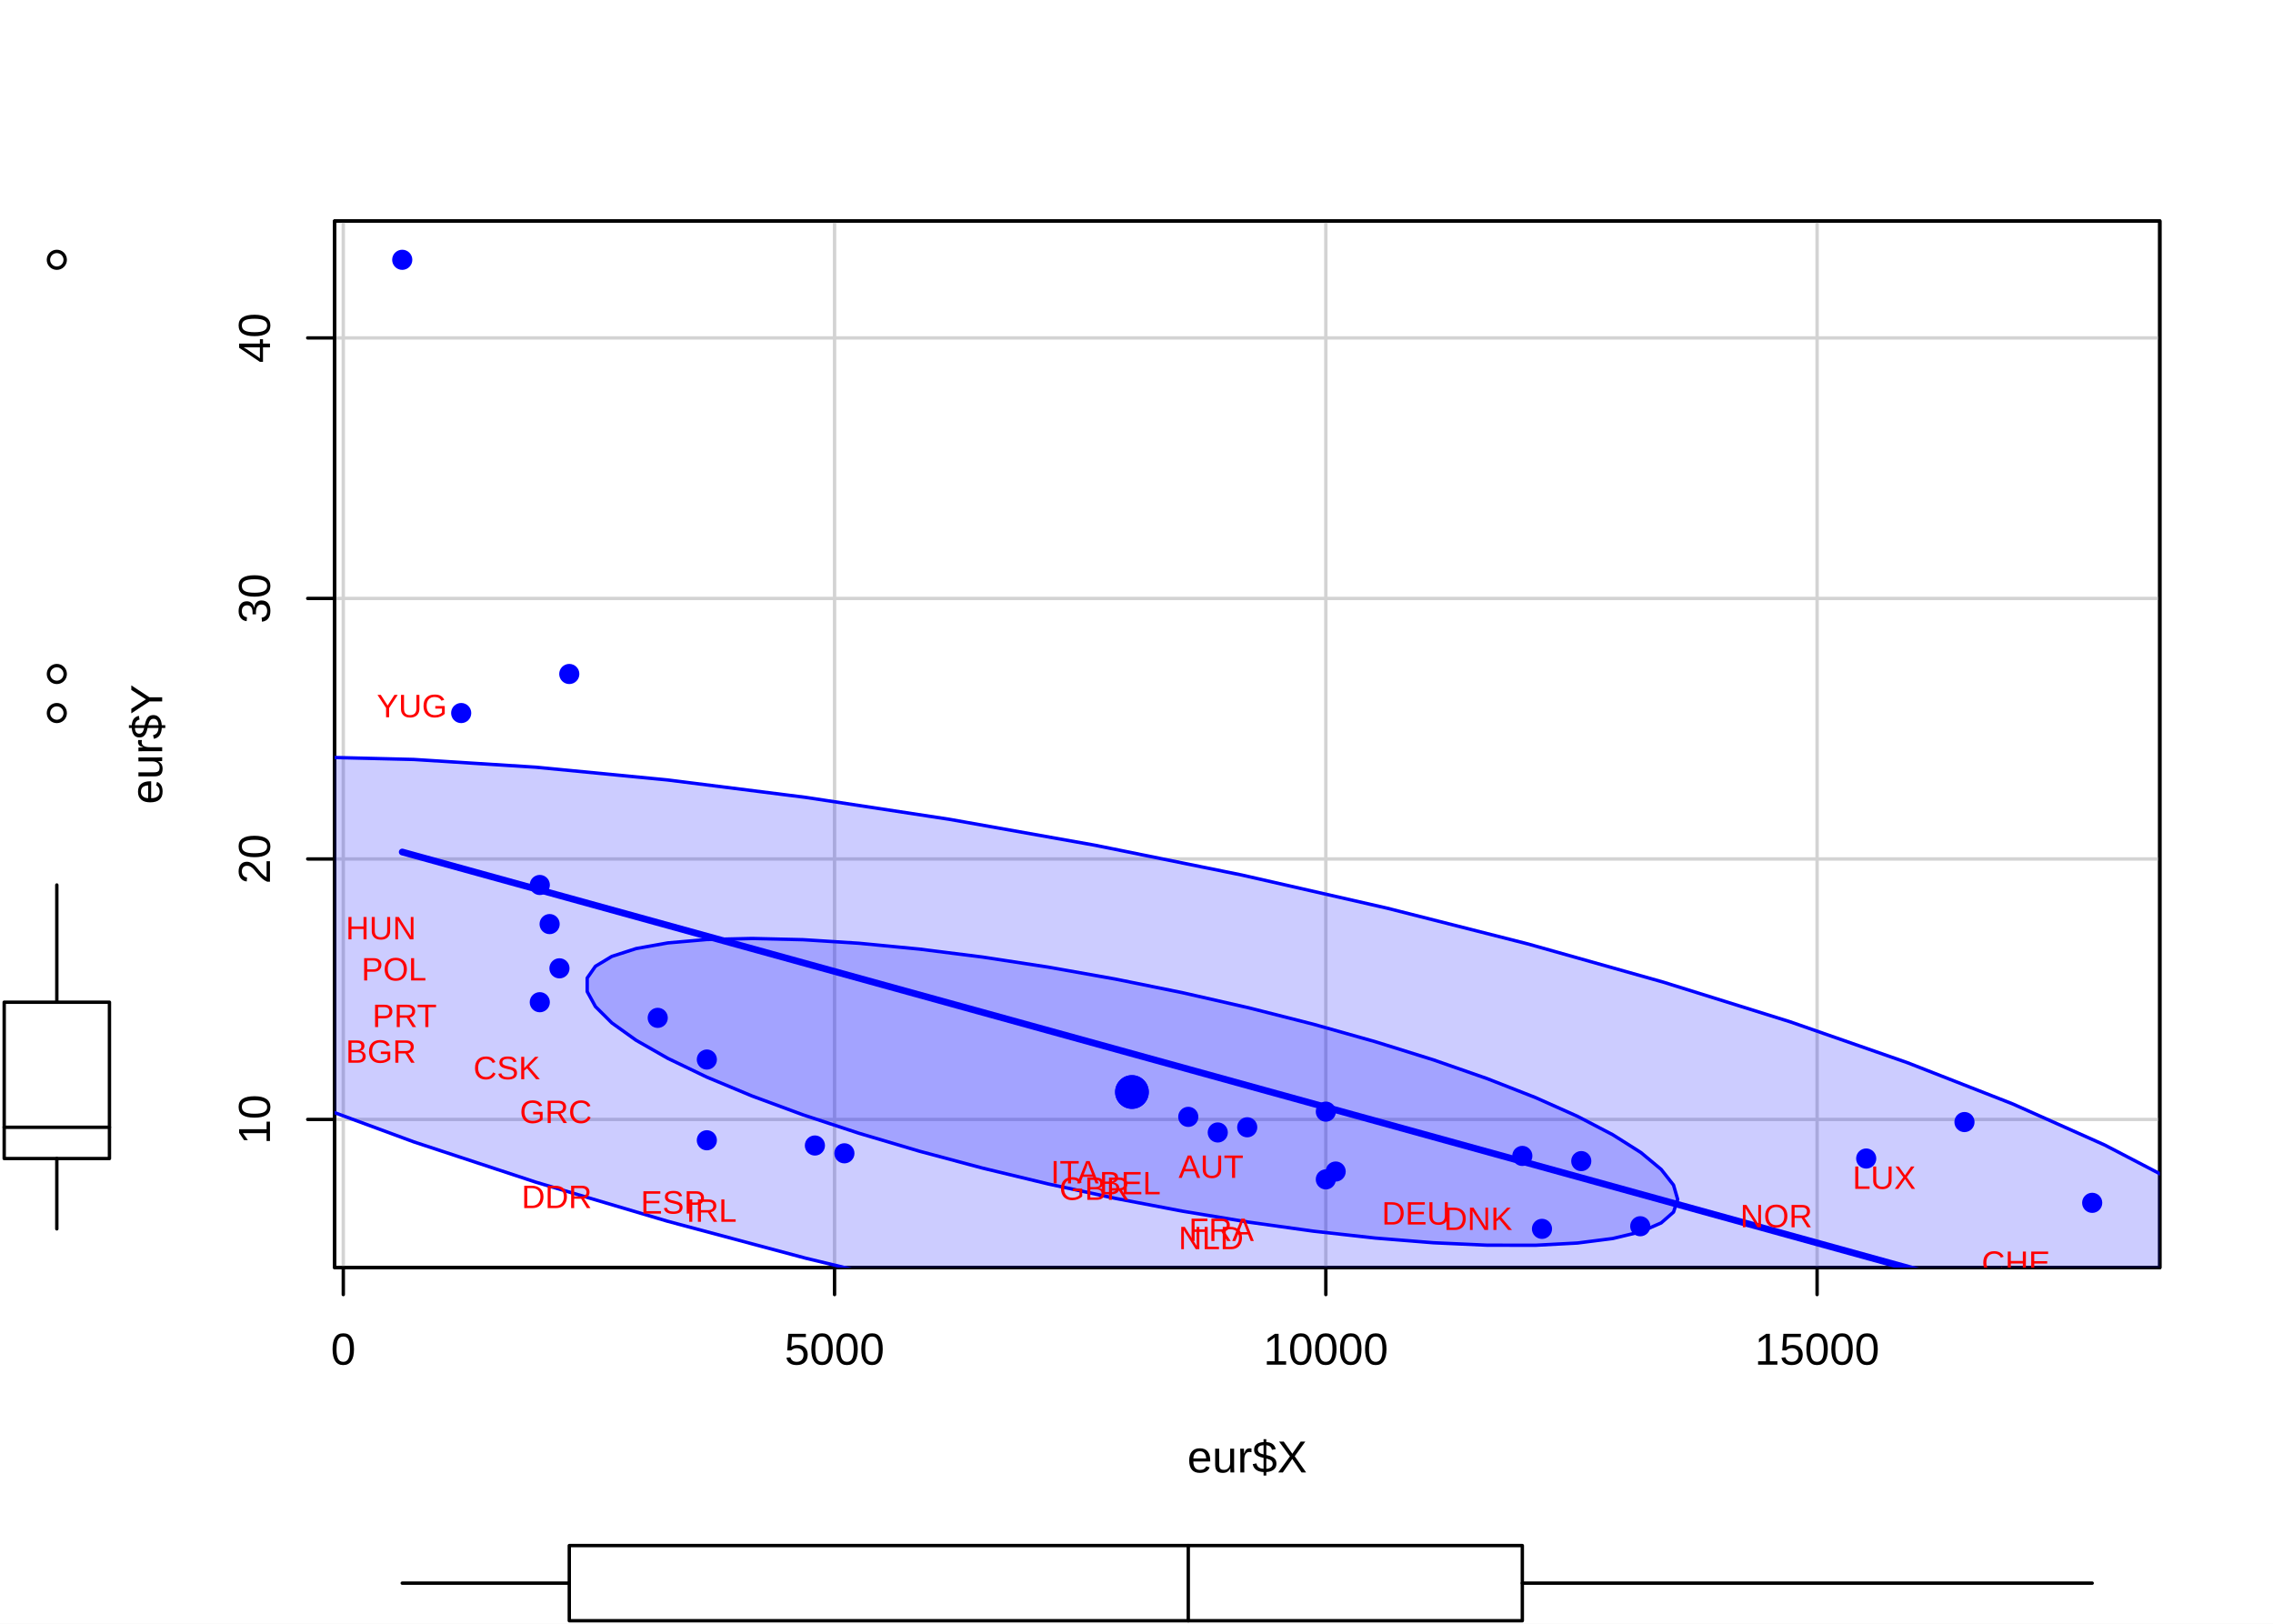
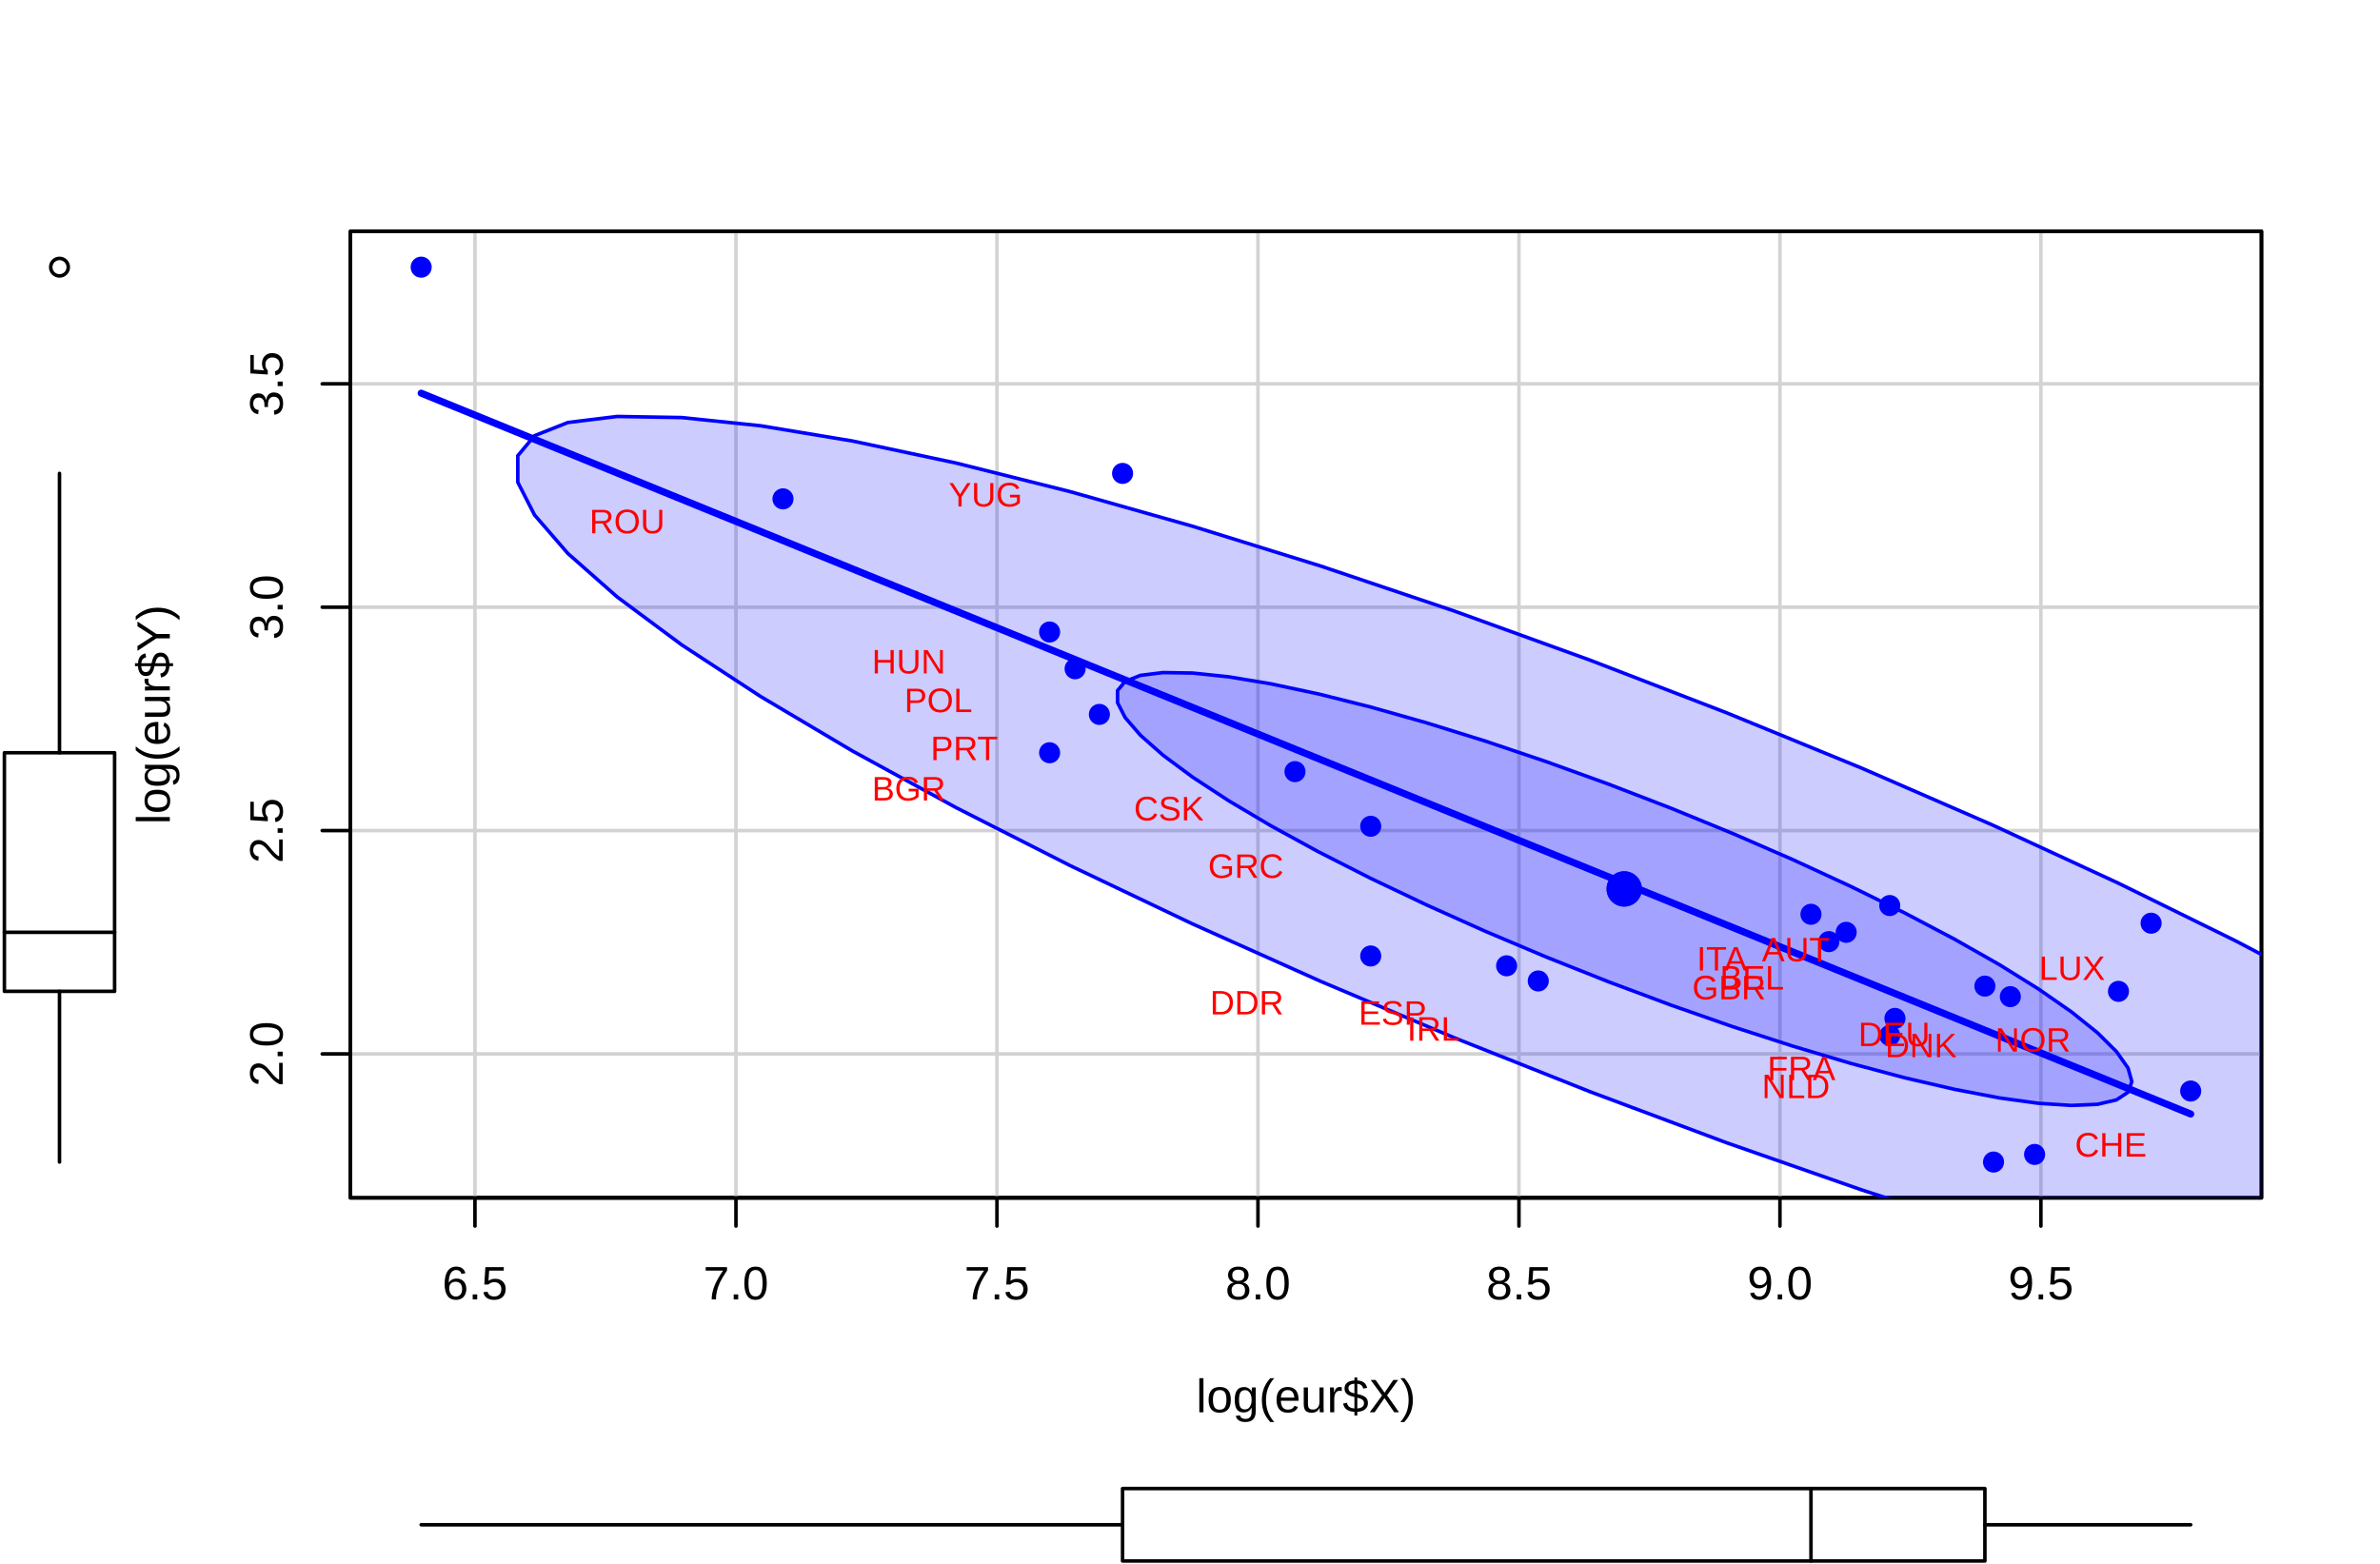
- <svg xmlns="http://www.w3.org/2000/svg" class="svglite" width="504.00pt" height="360.00pt" viewBox="0 0 504.00 360.00">
+ <svg xmlns="http://www.w3.org/2000/svg" class="svglite" width="504.00pt" height="331.20pt" viewBox="0 0 504.00 331.20">
  <defs>
    <style type="text/css">
    .svglite line, .svglite polyline, .svglite polygon, .svglite path, .svglite rect, .svglite circle {
      fill: none;
      stroke: #000000;
      stroke-linecap: round;
      stroke-linejoin: round;
      stroke-miterlimit: 10.00;
    }
+     .svglite text {
+       white-space: pre;
+     }
  </style>
  </defs>
  <rect width="100%" height="100%" style="stroke: none; fill: #FFFFFF;" />
  <defs>
-     <clipPath id="cpMC4wMHw1MDQuMDB8MC4wMHwzNjAuMDA=">
-       <rect x="0.00" y="0.00" width="504.00" height="360.00" />
+     <clipPath id="cpMC4wMHw1MDQuMDB8MC4wMHwzMzEuMjA=">
+       <rect x="0.00" y="0.00" width="504.00" height="331.20" />
    </clipPath>
  </defs>
-   <g clip-path="url(#cpMC4wMHw1MDQuMDB8MC4wMHwzNjAuMDA=)">
+   <g clip-path="url(#cpMC4wMHw1MDQuMDB8MC4wMHwzMzEuMjA=)">
</g>
  <defs>
-     <clipPath id="cpMC4wMHwyNS4yMHwwLjAwfDM0Mi4wMA==">
-       <rect x="0.00" y="0.00" width="25.20" height="342.00" />
+     <clipPath id="cpMC4wMHwyNS4yMHwwLjAwfDMxNC42NA==">
+       <rect x="0.00" y="0.00" width="25.20" height="314.64" />
    </clipPath>
  </defs>
-   <g clip-path="url(#cpMC4wMHwyNS4yMHwwLjAwfDM0Mi4wMA==)">
+   <g clip-path="url(#cpMC4wMHwyNS4yMHwwLjAwfDMxNC42NA==)">
</g>
  <defs>
-     <clipPath id="cpMC4wMHwyNS4yMHw0OS4wMHwyODEuMDQ=">
-       <rect x="0.00" y="49.00" width="25.20" height="232.04" />
+     <clipPath id="cpMC4wMHwyNS4yMHw0OS4wMHwyNTMuNjg=">
+       <rect x="0.00" y="49.00" width="25.20" height="204.68" />
    </clipPath>
  </defs>
-   <g clip-path="url(#cpMC4wMHwyNS4yMHw0OS4wMHwyODEuMDQ=)">
-     <polyline points="0.93,256.86 24.27,256.86 24.27,222.20 0.93,222.20 0.93,256.86 " style="stroke-width: 0.75;" />
-     <polyline points="0.93,249.93 24.27,249.93 " style="stroke-width: 0.75;" />
-     <polyline points="12.60,272.45 12.60,256.86 " style="stroke-width: 0.75;" />
-     <polyline points="12.60,222.20 12.60,196.21 " style="stroke-width: 0.75;" />
-     <circle cx="12.60" cy="57.60" r="1.86" style="stroke-width: 0.75;" />
-     <circle cx="12.60" cy="158.09" r="1.86" style="stroke-width: 0.75;" />
-     <circle cx="12.60" cy="149.43" r="1.86" style="stroke-width: 0.75;" />
+   <g clip-path="url(#cpMC4wMHwyNS4yMHw0OS4wMHwyNTMuNjg=)">
+     <polyline points="0.93,209.95 24.27,209.95 24.27,159.42 0.93,159.42 0.93,209.95 " style="stroke-width: 0.75;" />
+     <polyline points="0.93,197.45 24.27,197.45 " style="stroke-width: 0.75;" />
+     <polyline points="12.60,246.10 12.60,209.95 " style="stroke-width: 0.75;" />
+     <polyline points="12.60,159.42 12.60,100.26 " style="stroke-width: 0.75;" />
+     <circle cx="12.60" cy="56.58" r="1.86" style="stroke-width: 0.75;" />
  </g>
  <defs>
-     <clipPath id="cpNzQuMjB8NDc4LjkwfDM0Mi4wMHwzNjAuMDA=">
-       <rect x="74.20" y="342.00" width="404.70" height="18.00" />
+     <clipPath id="cpNzQuMjB8NDc4LjkwfDMxNC42NHwzMzEuMjA=">
+       <rect x="74.20" y="314.64" width="404.70" height="16.56" />
    </clipPath>
  </defs>
-   <g clip-path="url(#cpNzQuMjB8NDc4LjkwfDM0Mi4wMHwzNjAuMDA=)">
+   <g clip-path="url(#cpNzQuMjB8NDc4LjkwfDMxNC42NHwzMzEuMjA=)">
</g>
  <defs>
-     <clipPath id="cpMjUuMjB8NTA0LjAwfDM0Mi4wMHwzNjAuMDA=">
-       <rect x="25.20" y="342.00" width="478.80" height="18.00" />
+     <clipPath id="cpMjUuMjB8NTA0LjAwfDMxNC42NHwzMzEuMjA=">
+       <rect x="25.20" y="314.64" width="478.80" height="16.56" />
    </clipPath>
  </defs>
-   <g clip-path="url(#cpMjUuMjB8NTA0LjAwfDM0Mi4wMHwzNjAuMDA=)">
+   <g clip-path="url(#cpMjUuMjB8NTA0LjAwfDMxNC42NHwzMzEuMjA=)">
</g>
-   <g clip-path="url(#cpNzQuMjB8NDc4LjkwfDM0Mi4wMHwzNjAuMDA=)">
-     <polyline points="126.23,359.33 126.23,342.67 337.55,342.67 337.55,359.33 126.23,359.33 " style="stroke-width: 0.75;" />
-     <polyline points="263.48,359.33 263.48,342.67 " style="stroke-width: 0.75;" />
-     <polyline points="89.19,351.00 126.23,351.00 " style="stroke-width: 0.75;" />
-     <polyline points="337.55,351.00 463.91,351.00 " style="stroke-width: 0.75;" />
+   <g clip-path="url(#cpNzQuMjB8NDc4LjkwfDMxNC42NHwzMzEuMjA=)">
+     <polyline points="237.72,330.59 237.72,315.25 420.33,315.25 420.33,330.59 237.72,330.59 " style="stroke-width: 0.75;" />
+     <polyline points="383.50,330.59 383.50,315.25 " style="stroke-width: 0.75;" />
+     <polyline points="89.19,322.92 237.72,322.92 " style="stroke-width: 0.75;" />
+     <polyline points="420.33,322.92 463.91,322.92 " style="stroke-width: 0.75;" />
  </g>
  <defs>
-     <clipPath id="cpNzQuMjB8NDc4LjkwfDQ5LjAwfDI4MS4wNA==">
-       <rect x="74.20" y="49.00" width="404.70" height="232.04" />
+     <clipPath id="cpNzQuMjB8NDc4LjkwfDQ5LjAwfDI1My42OA==">
+       <rect x="74.20" y="49.00" width="404.70" height="204.68" />
    </clipPath>
  </defs>
-   <g clip-path="url(#cpNzQuMjB8NDc4LjkwfDQ5LjAwfDI4MS4wNA==)">
+   <g clip-path="url(#cpNzQuMjB8NDc4LjkwfDQ5LjAwfDI1My42OA==)">
</g>
-   <g clip-path="url(#cpMC4wMHw1MDQuMDB8MC4wMHwzNjAuMDA=)">
-     <line x1="76.12" y1="281.04" x2="402.91" y2="281.04" style="stroke-width: 0.75;" />
-     <line x1="76.12" y1="281.04" x2="76.12" y2="287.02" style="stroke-width: 0.75;" />
-     <line x1="185.05" y1="281.04" x2="185.05" y2="287.02" style="stroke-width: 0.75;" />
-     <line x1="293.98" y1="281.04" x2="293.98" y2="287.02" style="stroke-width: 0.75;" />
-     <line x1="402.91" y1="281.04" x2="402.91" y2="287.02" style="stroke-width: 0.75;" />
-     <text x="76.12" y="302.56" text-anchor="middle" style="font-size: 9.96px; font-family: Arial;" textLength="5.54px" lengthAdjust="spacingAndGlyphs">0</text>
-     <text x="185.05" y="302.56" text-anchor="middle" style="font-size: 9.96px; font-family: Arial;" textLength="22.15px" lengthAdjust="spacingAndGlyphs">5000</text>
-     <text x="293.98" y="302.56" text-anchor="middle" style="font-size: 9.96px; font-family: Arial;" textLength="27.68px" lengthAdjust="spacingAndGlyphs">10000</text>
-     <text x="402.91" y="302.56" text-anchor="middle" style="font-size: 9.96px; font-family: Arial;" textLength="27.68px" lengthAdjust="spacingAndGlyphs">15000</text>
-     <line x1="74.20" y1="248.19" x2="74.20" y2="74.92" style="stroke-width: 0.75;" />
-     <line x1="74.20" y1="248.19" x2="68.23" y2="248.19" style="stroke-width: 0.75;" />
-     <line x1="74.20" y1="190.44" x2="68.23" y2="190.44" style="stroke-width: 0.75;" />
-     <line x1="74.20" y1="132.68" x2="68.23" y2="132.68" style="stroke-width: 0.75;" />
-     <line x1="74.20" y1="74.92" x2="68.23" y2="74.92" style="stroke-width: 0.75;" />
-     <text transform="translate(59.86,248.19) rotate(-90)" text-anchor="middle" style="font-size: 9.96px; font-family: Arial;" textLength="11.07px" lengthAdjust="spacingAndGlyphs">10</text>
-     <text transform="translate(59.86,190.44) rotate(-90)" text-anchor="middle" style="font-size: 9.96px; font-family: Arial;" textLength="11.07px" lengthAdjust="spacingAndGlyphs">20</text>
-     <text transform="translate(59.86,132.68) rotate(-90)" text-anchor="middle" style="font-size: 9.96px; font-family: Arial;" textLength="11.07px" lengthAdjust="spacingAndGlyphs">30</text>
-     <text transform="translate(59.86,74.92) rotate(-90)" text-anchor="middle" style="font-size: 9.96px; font-family: Arial;" textLength="11.07px" lengthAdjust="spacingAndGlyphs">40</text>
-     <polyline points="74.20,281.04 478.90,281.04 478.90,49.00 74.20,49.00 74.20,281.04 " style="stroke-width: 0.75;" />
+   <g clip-path="url(#cpMC4wMHw1MDQuMDB8MC4wMHwzMzEuMjA=)">
+     <line x1="100.58" y1="253.68" x2="432.19" y2="253.68" style="stroke-width: 0.75;" />
+     <line x1="100.58" y1="253.68" x2="100.58" y2="259.66" style="stroke-width: 0.75;" />
+     <line x1="155.85" y1="253.68" x2="155.85" y2="259.66" style="stroke-width: 0.75;" />
+     <line x1="211.12" y1="253.68" x2="211.12" y2="259.66" style="stroke-width: 0.75;" />
+     <line x1="266.39" y1="253.68" x2="266.39" y2="259.66" style="stroke-width: 0.75;" />
+     <line x1="321.66" y1="253.68" x2="321.66" y2="259.66" style="stroke-width: 0.75;" />
+     <line x1="376.93" y1="253.68" x2="376.93" y2="259.66" style="stroke-width: 0.75;" />
+     <line x1="432.19" y1="253.68" x2="432.19" y2="259.66" style="stroke-width: 0.75;" />
+     <text x="100.58" y="275.20" text-anchor="middle" style="font-size: 9.96px; font-family: &quot;Arial&quot;;" textLength="13.84px" lengthAdjust="spacingAndGlyphs">6.5</text>
+     <text x="155.85" y="275.20" text-anchor="middle" style="font-size: 9.96px; font-family: &quot;Arial&quot;;" textLength="13.84px" lengthAdjust="spacingAndGlyphs">7.0</text>
+     <text x="211.12" y="275.20" text-anchor="middle" style="font-size: 9.96px; font-family: &quot;Arial&quot;;" textLength="13.84px" lengthAdjust="spacingAndGlyphs">7.5</text>
+     <text x="266.39" y="275.20" text-anchor="middle" style="font-size: 9.96px; font-family: &quot;Arial&quot;;" textLength="13.84px" lengthAdjust="spacingAndGlyphs">8.0</text>
+     <text x="321.66" y="275.20" text-anchor="middle" style="font-size: 9.96px; font-family: &quot;Arial&quot;;" textLength="13.84px" lengthAdjust="spacingAndGlyphs">8.5</text>
+     <text x="376.93" y="275.20" text-anchor="middle" style="font-size: 9.96px; font-family: &quot;Arial&quot;;" textLength="13.84px" lengthAdjust="spacingAndGlyphs">9.0</text>
+     <text x="432.19" y="275.20" text-anchor="middle" style="font-size: 9.96px; font-family: &quot;Arial&quot;;" textLength="13.84px" lengthAdjust="spacingAndGlyphs">9.5</text>
+     <line x1="74.20" y1="223.20" x2="74.20" y2="81.29" style="stroke-width: 0.75;" />
+     <line x1="74.20" y1="223.20" x2="68.23" y2="223.20" style="stroke-width: 0.75;" />
+     <line x1="74.20" y1="175.90" x2="68.23" y2="175.90" style="stroke-width: 0.75;" />
+     <line x1="74.20" y1="128.59" x2="68.23" y2="128.59" style="stroke-width: 0.75;" />
+     <line x1="74.20" y1="81.29" x2="68.23" y2="81.29" style="stroke-width: 0.75;" />
+     <text transform="translate(59.86,223.20) rotate(-90)" text-anchor="middle" style="font-size: 9.96px; font-family: &quot;Arial&quot;;" textLength="13.84px" lengthAdjust="spacingAndGlyphs">2.0</text>
+     <text transform="translate(59.86,175.90) rotate(-90)" text-anchor="middle" style="font-size: 9.96px; font-family: &quot;Arial&quot;;" textLength="13.84px" lengthAdjust="spacingAndGlyphs">2.5</text>
+     <text transform="translate(59.86,128.59) rotate(-90)" text-anchor="middle" style="font-size: 9.96px; font-family: &quot;Arial&quot;;" textLength="13.84px" lengthAdjust="spacingAndGlyphs">3.0</text>
+     <text transform="translate(59.86,81.29) rotate(-90)" text-anchor="middle" style="font-size: 9.96px; font-family: &quot;Arial&quot;;" textLength="13.84px" lengthAdjust="spacingAndGlyphs">3.5</text>
+     <polygon points="74.20,253.68 478.90,253.68 478.90,49.00 74.20,49.00 " style="stroke-width: 0.75;" />
  </g>
  <defs>
-     <clipPath id="cpMjUuMjB8NTA0LjAwfDAuMDB8MzQyLjAw">
-       <rect x="25.20" y="0.00" width="478.80" height="342.00" />
+     <clipPath id="cpMjUuMjB8NTA0LjAwfDAuMDB8MzE0LjY0">
+       <rect x="25.20" y="0.00" width="478.80" height="314.64" />
    </clipPath>
  </defs>
-   <g clip-path="url(#cpMjUuMjB8NTA0LjAwfDAuMDB8MzQyLjAw)">
-     <text x="276.55" y="326.46" text-anchor="middle" style="font-size: 9.96px; font-family: Arial;" textLength="26.56px" lengthAdjust="spacingAndGlyphs">eur$X</text>
-     <text transform="translate(35.96,165.02) rotate(-90)" text-anchor="middle" style="font-size: 9.96px; font-family: Arial;" textLength="26.56px" lengthAdjust="spacingAndGlyphs">eur$Y</text>
+   <g clip-path="url(#cpMjUuMjB8NTA0LjAwfDAuMDB8MzE0LjY0)">
+     <text x="276.55" y="299.10" text-anchor="middle" style="font-size: 9.96px; font-family: &quot;Arial&quot;;" textLength="46.47px" lengthAdjust="spacingAndGlyphs">log(eur$X)</text>
+     <text transform="translate(35.96,151.34) rotate(-90)" text-anchor="middle" style="font-size: 9.96px; font-family: &quot;Arial&quot;;" textLength="46.47px" lengthAdjust="spacingAndGlyphs">log(eur$Y)</text>
  </g>
-   <g clip-path="url(#cpNzQuMjB8NDc4LjkwfDQ5LjAwfDI4MS4wNA==)">
-     <line x1="76.12" y1="281.04" x2="76.12" y2="49.00" style="stroke-width: 0.75; stroke: #D3D3D3;" />
-     <line x1="185.05" y1="281.04" x2="185.05" y2="49.00" style="stroke-width: 0.75; stroke: #D3D3D3;" />
-     <line x1="293.98" y1="281.04" x2="293.98" y2="49.00" style="stroke-width: 0.75; stroke: #D3D3D3;" />
-     <line x1="402.91" y1="281.04" x2="402.91" y2="49.00" style="stroke-width: 0.75; stroke: #D3D3D3;" />
-     <line x1="74.20" y1="248.19" x2="478.90" y2="248.19" style="stroke-width: 0.75; stroke: #D3D3D3;" />
-     <line x1="74.20" y1="190.44" x2="478.90" y2="190.44" style="stroke-width: 0.75; stroke: #D3D3D3;" />
-     <line x1="74.20" y1="132.68" x2="478.90" y2="132.68" style="stroke-width: 0.75; stroke: #D3D3D3;" />
-     <line x1="74.20" y1="74.92" x2="478.90" y2="74.92" style="stroke-width: 0.75; stroke: #D3D3D3;" />
+   <g clip-path="url(#cpNzQuMjB8NDc4LjkwfDQ5LjAwfDI1My42OA==)">
+     <line x1="100.58" y1="253.68" x2="100.58" y2="49.00" style="stroke-width: 0.75; stroke: #D3D3D3;" />
+     <line x1="155.85" y1="253.68" x2="155.85" y2="49.00" style="stroke-width: 0.75; stroke: #D3D3D3;" />
+     <line x1="211.12" y1="253.68" x2="211.12" y2="49.00" style="stroke-width: 0.75; stroke: #D3D3D3;" />
+     <line x1="266.39" y1="253.68" x2="266.39" y2="49.00" style="stroke-width: 0.75; stroke: #D3D3D3;" />
+     <line x1="321.66" y1="253.68" x2="321.66" y2="49.00" style="stroke-width: 0.75; stroke: #D3D3D3;" />
+     <line x1="376.93" y1="253.68" x2="376.93" y2="49.00" style="stroke-width: 0.75; stroke: #D3D3D3;" />
+     <line x1="432.19" y1="253.68" x2="432.19" y2="49.00" style="stroke-width: 0.75; stroke: #D3D3D3;" />
+     <line x1="74.20" y1="223.20" x2="478.90" y2="223.20" style="stroke-width: 0.75; stroke: #D3D3D3;" />
+     <line x1="74.20" y1="175.90" x2="478.90" y2="175.90" style="stroke-width: 0.75; stroke: #D3D3D3;" />
+     <line x1="74.20" y1="128.59" x2="478.90" y2="128.59" style="stroke-width: 0.75; stroke: #D3D3D3;" />
+     <line x1="74.20" y1="81.29" x2="478.90" y2="81.29" style="stroke-width: 0.75; stroke: #D3D3D3;" />
  </g>
-   <g clip-path="url(#cpMC4wMHw1MDQuMDB8MC4wMHwzNjAuMDA=)">
-     <polyline points="74.20,281.04 478.90,281.04 478.90,49.00 74.20,49.00 74.20,281.04 " style="stroke-width: 0.75;" />
+   <g clip-path="url(#cpMC4wMHw1MDQuMDB8MC4wMHwzMzEuMjA=)">
+     <polygon points="74.20,253.68 478.90,253.68 478.90,49.00 74.20,49.00 " style="stroke-width: 0.75;" />
  </g>
-   <g clip-path="url(#cpNzQuMjB8NDc4LjkwfDQ5LjAwfDI4MS4wNA==)">
-     <circle cx="89.19" cy="57.60" r="1.86" style="stroke-width: 0.75; stroke: #0000FF; fill: #0000FF;" />
-     <circle cx="293.98" cy="246.46" r="1.86" style="stroke-width: 0.75; stroke: #0000FF; fill: #0000FF;" />
-     <circle cx="276.55" cy="249.93" r="1.86" style="stroke-width: 0.75; stroke: #0000FF; fill: #0000FF;" />
-     <circle cx="119.69" cy="222.20" r="1.86" style="stroke-width: 0.75; stroke: #0000FF; fill: #0000FF;" />
-     <circle cx="463.91" cy="266.68" r="1.86" style="stroke-width: 0.75; stroke: #0000FF; fill: #0000FF;" />
-     <circle cx="145.84" cy="225.67" r="1.86" style="stroke-width: 0.75; stroke: #0000FF; fill: #0000FF;" />
-     <circle cx="156.73" cy="252.81" r="1.86" style="stroke-width: 0.75; stroke: #0000FF; fill: #0000FF;" />
-     <circle cx="337.55" cy="256.28" r="1.86" style="stroke-width: 0.75; stroke: #0000FF; fill: #0000FF;" />
-     <circle cx="350.62" cy="257.43" r="1.86" style="stroke-width: 0.75; stroke: #0000FF; fill: #0000FF;" />
-     <circle cx="180.69" cy="253.97" r="1.86" style="stroke-width: 0.75; stroke: #0000FF; fill: #0000FF;" />
-     <circle cx="341.91" cy="272.45" r="1.86" style="stroke-width: 0.75; stroke: #0000FF; fill: #0000FF;" />
-     <circle cx="296.16" cy="259.74" r="1.86" style="stroke-width: 0.75; stroke: #0000FF; fill: #0000FF;" />
-     <circle cx="270.02" cy="251.08" r="1.86" style="stroke-width: 0.75; stroke: #0000FF; fill: #0000FF;" />
-     <circle cx="156.73" cy="234.91" r="1.86" style="stroke-width: 0.75; stroke: #0000FF; fill: #0000FF;" />
-     <circle cx="119.69" cy="196.21" r="1.86" style="stroke-width: 0.75; stroke: #0000FF; fill: #0000FF;" />
-     <circle cx="187.23" cy="255.70" r="1.86" style="stroke-width: 0.75; stroke: #0000FF; fill: #0000FF;" />
-     <circle cx="263.48" cy="247.62" r="1.86" style="stroke-width: 0.75; stroke: #0000FF; fill: #0000FF;" />
-     <circle cx="435.59" cy="248.77" r="1.86" style="stroke-width: 0.75; stroke: #0000FF; fill: #0000FF;" />
-     <circle cx="293.98" cy="261.48" r="1.86" style="stroke-width: 0.75; stroke: #0000FF; fill: #0000FF;" />
-     <circle cx="413.80" cy="256.86" r="1.86" style="stroke-width: 0.75; stroke: #0000FF; fill: #0000FF;" />
-     <circle cx="121.87" cy="204.88" r="1.86" style="stroke-width: 0.75; stroke: #0000FF; fill: #0000FF;" />
-     <circle cx="124.05" cy="214.69" r="1.86" style="stroke-width: 0.75; stroke: #0000FF; fill: #0000FF;" />
-     <circle cx="102.26" cy="158.09" r="1.86" style="stroke-width: 0.75; stroke: #0000FF; fill: #0000FF;" />
-     <circle cx="363.70" cy="271.87" r="1.86" style="stroke-width: 0.75; stroke: #0000FF; fill: #0000FF;" />
-     <circle cx="126.23" cy="149.43" r="1.86" style="stroke-width: 0.75; stroke: #0000FF; fill: #0000FF;" />
-     <polyline points="89.19,188.90 463.91,292.42 " style="stroke-width: 1.50; stroke: #0000FF;" />
-     <polyline points="372.00,265.92 371.08,262.75 368.34,259.27 363.83,255.52 357.60,251.58 349.76,247.49 340.42,243.32 329.72,239.13 317.83,234.98 304.93,230.95 291.21,227.08 276.88,223.44 262.15,220.08 247.26,217.06 232.42,214.42 217.87,212.19 203.82,210.42 190.48,209.13 178.06,208.34 166.75,208.07 156.71,208.30 148.10,209.05 141.05,210.31 135.67,212.04 132.03,214.23 130.20,216.84 130.20,219.84 132.03,223.17 135.67,226.79 141.05,230.64 148.10,234.66 156.71,238.80 166.75,242.99 178.06,247.17 190.48,251.26 203.82,255.22 217.87,258.98 232.42,262.49 247.26,265.68 262.15,268.52 276.88,270.96 291.21,272.96 304.93,274.49 317.83,275.53 329.72,276.07 340.42,276.09 349.76,275.59 357.60,274.59 363.83,273.10 368.34,271.13 371.08,268.73 372.00,265.92 " style="stroke-width: 0.75; stroke: #0000FF;" />
-     <polygon points="372.00,265.92 371.08,262.75 368.34,259.27 363.83,255.52 357.60,251.58 349.76,247.49 340.42,243.32 329.72,239.13 317.83,234.98 304.93,230.95 291.21,227.08 276.88,223.44 262.15,220.08 247.26,217.06 232.42,214.42 217.87,212.19 203.82,210.42 190.48,209.13 178.06,208.34 166.75,208.07 156.71,208.30 148.10,209.05 141.05,210.31 135.67,212.04 132.03,214.23 130.20,216.84 130.20,219.84 132.03,223.17 135.67,226.79 141.05,230.64 148.10,234.66 156.71,238.80 166.75,242.99 178.06,247.17 190.48,251.26 203.82,255.22 217.87,258.98 232.42,262.49 247.26,265.68 262.15,268.52 276.88,270.96 291.21,272.96 304.93,274.49 317.83,275.53 329.72,276.07 340.42,276.09 349.76,275.59 357.60,274.59 363.83,273.10 368.34,271.13 371.08,268.73 372.00,265.92 " style="stroke-width: 0.75; stroke: none; fill: #0000FF; fill-opacity: 0.20;" />
-     <circle cx="250.99" cy="242.11" r="3.36" style="stroke-width: 0.75; stroke: #0000FF; fill: #0000FF;" />
-     <polyline points="504.00,276.87 497.41,271.41 483.81,262.79 466.68,253.86 446.28,244.75 422.92,235.60 396.96,226.55 368.78,217.74 338.82,209.29 307.52,201.34 275.37,194.01 242.85,187.41 210.45,181.64 178.67,176.79 147.98,172.92 118.85,170.10 91.73,168.38 67.02,167.77 45.10,168.29 26.30,169.93 10.91,172.66 0.00,176.18 " style="stroke-width: 0.75; stroke: #0000FF;" />
-     <polyline points="0.00,209.26 10.91,217.07 26.30,225.86 45.10,234.89 67.02,244.04 91.73,253.16 118.85,262.11 147.98,270.75 178.67,278.96 210.45,286.62 242.85,293.60 275.37,299.79 307.52,305.12 338.82,309.49 368.78,312.83 396.96,315.11 422.92,316.28 446.28,316.32 466.68,315.24 483.81,313.05 497.41,309.78 504.00,306.91 " style="stroke-width: 0.75; stroke: #0000FF;" />
-     <polygon points="504.00,276.87 497.41,271.41 483.81,262.79 466.68,253.86 446.28,244.75 422.92,235.60 396.96,226.55 368.78,217.74 338.82,209.29 307.52,201.34 275.37,194.01 242.85,187.41 210.45,181.64 178.67,176.79 147.98,172.92 118.85,170.10 91.73,168.38 67.02,167.77 45.10,168.29 26.30,169.93 10.91,172.66 0.00,176.18 0.00,209.26 10.91,217.07 26.30,225.86 45.10,234.89 67.02,244.04 91.73,253.16 118.85,262.11 147.98,270.75 178.67,278.96 210.45,286.62 242.85,293.60 275.37,299.79 307.52,305.12 338.82,309.49 368.78,312.83 396.96,315.11 422.92,316.28 446.28,316.32 466.68,315.24 483.81,313.05 497.41,309.78 504.00,306.91 " style="stroke-width: 0.75; stroke: none; fill: #0000FF; fill-opacity: 0.20;" />
-     <circle cx="250.99" cy="242.11" r="3.36" style="stroke-width: 0.75; stroke: #0000FF; fill: #0000FF;" />
-     <text x="60.16" y="62.35" text-anchor="end" style="font-size: 7.20px; fill: #FF0000; font-family: Arial;" textLength="13.59px" lengthAdjust="spacingAndGlyphs">ALB</text>
-     <text x="275.73" y="261.15" text-anchor="end" style="font-size: 7.20px; fill: #FF0000; font-family: Arial;" textLength="14.38px" lengthAdjust="spacingAndGlyphs">AUT</text>
-     <text x="257.38" y="264.80" text-anchor="end" style="font-size: 7.20px; fill: #FF0000; font-family: Arial;" textLength="13.59px" lengthAdjust="spacingAndGlyphs">BEL</text>
-     <text x="92.27" y="235.62" text-anchor="end" style="font-size: 7.20px; fill: #FF0000; font-family: Arial;" textLength="15.57px" lengthAdjust="spacingAndGlyphs">BGR</text>
-     <text x="454.60" y="282.43" text-anchor="end" style="font-size: 7.20px; fill: #FF0000; font-family: Arial;" textLength="15.18px" lengthAdjust="spacingAndGlyphs">CHE</text>
-     <text x="119.78" y="239.27" text-anchor="end" style="font-size: 7.20px; fill: #FF0000; font-family: Arial;" textLength="14.78px" lengthAdjust="spacingAndGlyphs">CSK</text>
-     <text x="131.25" y="267.84" text-anchor="end" style="font-size: 7.20px; fill: #FF0000; font-family: Arial;" textLength="15.57px" lengthAdjust="spacingAndGlyphs">DDR</text>
-     <text x="321.59" y="271.49" text-anchor="end" style="font-size: 7.20px; fill: #FF0000; font-family: Arial;" textLength="15.18px" lengthAdjust="spacingAndGlyphs">DEU</text>
-     <text x="335.35" y="272.70" text-anchor="end" style="font-size: 7.20px; fill: #FF0000; font-family: Arial;" textLength="15.18px" lengthAdjust="spacingAndGlyphs">DNK</text>
-     <text x="156.48" y="269.06" text-anchor="end" style="font-size: 7.20px; fill: #FF0000; font-family: Arial;" textLength="14.39px" lengthAdjust="spacingAndGlyphs">ESP</text>
-     <text x="326.18" y="288.51" text-anchor="end" style="font-size: 7.20px; fill: #FF0000; font-family: Arial;" textLength="11.58px" lengthAdjust="spacingAndGlyphs">FIN</text>
-     <text x="278.02" y="275.14" text-anchor="end" style="font-size: 7.20px; fill: #FF0000; font-family: Arial;" textLength="14.38px" lengthAdjust="spacingAndGlyphs">FRA</text>
-     <text x="250.50" y="266.02" text-anchor="end" style="font-size: 7.20px; fill: #FF0000; font-family: Arial;" textLength="15.57px" lengthAdjust="spacingAndGlyphs">GBR</text>
-     <text x="131.25" y="248.99" text-anchor="end" style="font-size: 7.20px; fill: #FF0000; font-family: Arial;" textLength="15.97px" lengthAdjust="spacingAndGlyphs">GRC</text>
-     <text x="92.27" y="208.26" text-anchor="end" style="font-size: 7.20px; fill: #FF0000; font-family: Arial;" textLength="15.57px" lengthAdjust="spacingAndGlyphs">HUN</text>
-     <text x="163.36" y="270.88" text-anchor="end" style="font-size: 7.20px; fill: #FF0000; font-family: Arial;" textLength="11.18px" lengthAdjust="spacingAndGlyphs">IRL</text>
-     <text x="243.62" y="262.37" text-anchor="end" style="font-size: 7.20px; fill: #FF0000; font-family: Arial;" textLength="11.18px" lengthAdjust="spacingAndGlyphs">ITA</text>
-     <text x="424.79" y="263.58" text-anchor="end" style="font-size: 7.20px; fill: #FF0000; font-family: Arial;" textLength="13.98px" lengthAdjust="spacingAndGlyphs">LUX</text>
-     <text x="275.73" y="276.96" text-anchor="end" style="font-size: 7.20px; fill: #FF0000; font-family: Arial;" textLength="14.38px" lengthAdjust="spacingAndGlyphs">NLD</text>
-     <text x="401.86" y="272.10" text-anchor="end" style="font-size: 7.20px; fill: #FF0000; font-family: Arial;" textLength="15.97px" lengthAdjust="spacingAndGlyphs">NOR</text>
-     <text x="94.56" y="217.38" text-anchor="end" style="font-size: 7.20px; fill: #FF0000; font-family: Arial;" textLength="14.38px" lengthAdjust="spacingAndGlyphs">POL</text>
-     <text x="96.85" y="227.71" text-anchor="end" style="font-size: 7.20px; fill: #FF0000; font-family: Arial;" textLength="14.38px" lengthAdjust="spacingAndGlyphs">PRT</text>
-     <text x="73.92" y="168.13" text-anchor="end" style="font-size: 7.20px; fill: #FF0000; font-family: Arial;" textLength="15.97px" lengthAdjust="spacingAndGlyphs">ROU</text>
-     <text x="349.11" y="287.90" text-anchor="end" style="font-size: 7.20px; fill: #FF0000; font-family: Arial;" textLength="16.37px" lengthAdjust="spacingAndGlyphs">SWE</text>
-     <text x="99.15" y="159.02" text-anchor="end" style="font-size: 7.20px; fill: #FF0000; font-family: Arial;" textLength="15.57px" lengthAdjust="spacingAndGlyphs">YUG</text>
+   <g clip-path="url(#cpNzQuMjB8NDc4LjkwfDQ5LjAwfDI1My42OA==)">
+     <circle cx="89.19" cy="56.58" r="1.86" style="stroke-width: 0.75; stroke: #0000FF; fill: #0000FF;" />
+     <circle cx="400.18" cy="191.78" r="1.86" style="stroke-width: 0.75; stroke: #0000FF; fill: #0000FF;" />
+     <circle cx="390.96" cy="197.45" r="1.86" style="stroke-width: 0.75; stroke: #0000FF; fill: #0000FF;" />
+     <circle cx="222.27" cy="159.42" r="1.86" style="stroke-width: 0.75; stroke: #0000FF; fill: #0000FF;" />
+     <circle cx="463.91" cy="231.06" r="1.86" style="stroke-width: 0.75; stroke: #0000FF; fill: #0000FF;" />
+     <circle cx="274.23" cy="163.42" r="1.86" style="stroke-width: 0.75; stroke: #0000FF; fill: #0000FF;" />
+     <circle cx="290.27" cy="202.46" r="1.86" style="stroke-width: 0.75; stroke: #0000FF; fill: #0000FF;" />
+     <circle cx="420.33" cy="208.84" r="1.86" style="stroke-width: 0.75; stroke: #0000FF; fill: #0000FF;" />
+     <circle cx="425.72" cy="211.07" r="1.86" style="stroke-width: 0.75; stroke: #0000FF; fill: #0000FF;" />
+     <circle cx="319.05" cy="204.54" r="1.86" style="stroke-width: 0.75; stroke: #0000FF; fill: #0000FF;" />
+     <circle cx="422.16" cy="246.10" r="1.86" style="stroke-width: 0.75; stroke: #0000FF; fill: #0000FF;" />
+     <circle cx="401.28" cy="215.68" r="1.86" style="stroke-width: 0.75; stroke: #0000FF; fill: #0000FF;" />
+     <circle cx="387.29" cy="199.42" r="1.86" style="stroke-width: 0.75; stroke: #0000FF; fill: #0000FF;" />
+     <circle cx="290.27" cy="174.99" r="1.86" style="stroke-width: 0.75; stroke: #0000FF; fill: #0000FF;" />
+     <circle cx="222.27" cy="133.85" r="1.86" style="stroke-width: 0.75; stroke: #0000FF; fill: #0000FF;" />
+     <circle cx="325.75" cy="207.75" r="1.86" style="stroke-width: 0.75; stroke: #0000FF; fill: #0000FF;" />
+     <circle cx="383.50" cy="193.63" r="1.86" style="stroke-width: 0.75; stroke: #0000FF; fill: #0000FF;" />
+     <circle cx="455.53" cy="195.52" r="1.86" style="stroke-width: 0.75; stroke: #0000FF; fill: #0000FF;" />
+     <circle cx="400.18" cy="219.30" r="1.86" style="stroke-width: 0.75; stroke: #0000FF; fill: #0000FF;" />
+     <circle cx="448.62" cy="209.95" r="1.86" style="stroke-width: 0.75; stroke: #0000FF; fill: #0000FF;" />
+     <circle cx="227.67" cy="141.63" r="1.86" style="stroke-width: 0.75; stroke: #0000FF; fill: #0000FF;" />
+     <circle cx="232.81" cy="151.30" r="1.86" style="stroke-width: 0.75; stroke: #0000FF; fill: #0000FF;" />
+     <circle cx="165.81" cy="105.65" r="1.86" style="stroke-width: 0.75; stroke: #0000FF; fill: #0000FF;" />
+     <circle cx="430.86" cy="244.49" r="1.86" style="stroke-width: 0.75; stroke: #0000FF; fill: #0000FF;" />
+     <circle cx="237.72" cy="100.26" r="1.86" style="stroke-width: 0.75; stroke: #0000FF; fill: #0000FF;" />
+     <polyline points="89.19,83.27 463.91,235.93 " style="stroke-width: 1.50; stroke: #0000FF;" />
+     <polyline points="451.45,229.06 450.64,226.18 448.20,222.72 444.19,218.74 438.66,214.30 431.69,209.46 423.40,204.30 413.89,198.90 403.33,193.34 391.87,187.70 379.68,182.07 366.95,176.53 353.87,171.17 340.64,166.07 327.46,161.31 314.53,156.95 302.05,153.07 290.20,149.72 279.17,146.96 269.12,144.82 260.20,143.34 252.56,142.54 246.29,142.44 241.51,143.03 238.28,144.30 236.66,146.24 236.66,148.82 238.28,151.99 241.51,155.72 246.29,159.94 252.56,164.59 260.20,169.59 269.12,174.88 279.17,180.38 290.20,185.99 302.05,191.63 314.53,197.23 327.46,202.69 340.64,207.93 353.87,212.87 366.95,217.44 379.68,221.56 391.87,225.19 403.33,228.25 413.89,230.70 423.40,232.52 431.69,233.66 438.66,234.11 444.19,233.87 448.20,232.93 450.64,231.32 451.45,229.06 " style="stroke-width: 0.75; stroke: #0000FF;" />
+     <polygon points="451.45,229.06 450.64,226.18 448.20,222.72 444.19,218.74 438.66,214.30 431.69,209.46 423.40,204.30 413.89,198.90 403.33,193.34 391.87,187.70 379.68,182.07 366.95,176.53 353.87,171.17 340.64,166.07 327.46,161.31 314.53,156.95 302.05,153.07 290.20,149.72 279.17,146.96 269.12,144.82 260.20,143.34 252.56,142.54 246.29,142.44 241.51,143.03 238.28,144.30 236.66,146.24 236.66,148.82 238.28,151.99 241.51,155.72 246.29,159.94 252.56,164.59 260.20,169.59 269.12,174.88 279.17,180.38 290.20,185.99 302.05,191.63 314.53,197.23 327.46,202.69 340.64,207.93 353.87,212.87 366.95,217.44 379.68,221.56 391.87,225.19 403.33,228.25 413.89,230.70 423.40,232.52 431.69,233.66 438.66,234.11 444.19,233.87 448.20,232.93 450.64,231.32 451.45,229.06 " style="stroke-width: 0.75; stroke: none; fill: #0000FF; fill-opacity: 0.20;" />
+     <circle cx="343.95" cy="188.26" r="3.36" style="stroke-width: 0.75; stroke: #0000FF; fill: #0000FF;" />
+     <polyline points="578.70,277.36 576.93,271.07 571.61,263.52 562.85,254.83 550.77,245.13 535.56,234.56 517.44,223.30 496.69,211.51 473.62,199.36 448.59,187.04 421.97,174.74 394.17,162.65 365.61,150.95 336.72,139.81 307.94,129.40 279.71,119.89 252.45,111.42 226.58,104.11 202.48,98.07 180.53,93.40 161.06,90.17 144.36,88.43 130.69,88.20 120.25,89.48 113.20,92.27 109.65,96.51 109.65,102.14 113.20,109.07 120.25,117.21 130.69,126.42 144.36,136.57 161.06,147.50 180.53,159.05 202.48,171.05 226.58,183.30 252.45,195.63 279.71,207.85 307.94,219.77 336.72,231.21 365.61,242.01 394.17,251.98 421.97,261.00 448.59,268.90 473.62,275.59 496.69,280.95 517.44,284.91 535.56,287.40 550.77,288.39 562.85,287.86 571.61,285.82 576.93,282.30 578.70,277.36 " style="stroke-width: 0.75; stroke: #0000FF;" />
+     <polygon points="578.70,277.36 576.93,271.07 571.61,263.52 562.85,254.83 550.77,245.13 535.56,234.56 517.44,223.30 496.69,211.51 473.62,199.36 448.59,187.04 421.97,174.74 394.17,162.65 365.61,150.95 336.72,139.81 307.94,129.40 279.71,119.89 252.45,111.42 226.58,104.11 202.48,98.07 180.53,93.40 161.06,90.17 144.36,88.43 130.69,88.20 120.25,89.48 113.20,92.27 109.65,96.51 109.65,102.14 113.20,109.07 120.25,117.21 130.69,126.42 144.36,136.57 161.06,147.50 180.53,159.05 202.48,171.05 226.58,183.30 252.45,195.63 279.71,207.85 307.94,219.77 336.72,231.21 365.61,242.01 394.17,251.98 421.97,261.00 448.59,268.90 473.62,275.59 496.69,280.95 517.44,284.91 535.56,287.40 550.77,288.39 562.85,287.86 571.61,285.82 576.93,282.30 578.70,277.36 " style="stroke-width: 0.75; stroke: none; fill: #0000FF; fill-opacity: 0.20;" />
+     <circle cx="343.95" cy="188.26" r="3.36" style="stroke-width: 0.75; stroke: #0000FF; fill: #0000FF;" />
+     <text x="60.16" y="61.28" text-anchor="end" style="font-size: 7.20px;fill: #FF0000; font-family: &quot;Arial&quot;;" textLength="13.59px" lengthAdjust="spacingAndGlyphs">ALB</text>
+     <text x="387.51" y="203.59" text-anchor="end" style="font-size: 7.20px;fill: #FF0000; font-family: &quot;Arial&quot;;" textLength="14.38px" lengthAdjust="spacingAndGlyphs">AUT</text>
+     <text x="377.81" y="209.57" text-anchor="end" style="font-size: 7.20px;fill: #FF0000; font-family: &quot;Arial&quot;;" textLength="13.59px" lengthAdjust="spacingAndGlyphs">BEL</text>
+     <text x="200.25" y="169.53" text-anchor="end" style="font-size: 7.20px;fill: #FF0000; font-family: &quot;Arial&quot;;" textLength="15.57px" lengthAdjust="spacingAndGlyphs">BGR</text>
+     <text x="454.60" y="244.94" text-anchor="end" style="font-size: 7.20px;fill: #FF0000; font-family: &quot;Arial&quot;;" textLength="15.18px" lengthAdjust="spacingAndGlyphs">CHE</text>
+     <text x="254.93" y="173.74" text-anchor="end" style="font-size: 7.20px;fill: #FF0000; font-family: &quot;Arial&quot;;" textLength="14.78px" lengthAdjust="spacingAndGlyphs">CSK</text>
+     <text x="271.83" y="214.84" text-anchor="end" style="font-size: 7.20px;fill: #FF0000; font-family: &quot;Arial&quot;;" textLength="15.57px" lengthAdjust="spacingAndGlyphs">DDR</text>
+     <text x="408.72" y="221.55" text-anchor="end" style="font-size: 7.20px;fill: #FF0000; font-family: &quot;Arial&quot;;" textLength="15.18px" lengthAdjust="spacingAndGlyphs">DEU</text>
+     <text x="414.40" y="223.90" text-anchor="end" style="font-size: 7.20px;fill: #FF0000; font-family: &quot;Arial&quot;;" textLength="15.18px" lengthAdjust="spacingAndGlyphs">DNK</text>
+     <text x="302.11" y="217.02" text-anchor="end" style="font-size: 7.20px;fill: #FF0000; font-family: &quot;Arial&quot;;" textLength="14.39px" lengthAdjust="spacingAndGlyphs">ESP</text>
+     <text x="410.65" y="260.78" text-anchor="end" style="font-size: 7.20px;fill: #FF0000; font-family: &quot;Arial&quot;;" textLength="11.58px" lengthAdjust="spacingAndGlyphs">FIN</text>
+     <text x="388.67" y="228.75" text-anchor="end" style="font-size: 7.20px;fill: #FF0000; font-family: &quot;Arial&quot;;" textLength="14.38px" lengthAdjust="spacingAndGlyphs">FRA</text>
+     <text x="373.95" y="211.64" text-anchor="end" style="font-size: 7.20px;fill: #FF0000; font-family: &quot;Arial&quot;;" textLength="15.57px" lengthAdjust="spacingAndGlyphs">GBR</text>
+     <text x="271.83" y="185.92" text-anchor="end" style="font-size: 7.20px;fill: #FF0000; font-family: &quot;Arial&quot;;" textLength="15.97px" lengthAdjust="spacingAndGlyphs">GRC</text>
+     <text x="200.25" y="142.62" text-anchor="end" style="font-size: 7.20px;fill: #FF0000; font-family: &quot;Arial&quot;;" textLength="15.57px" lengthAdjust="spacingAndGlyphs">HUN</text>
+     <text x="309.16" y="220.40" text-anchor="end" style="font-size: 7.20px;fill: #FF0000; font-family: &quot;Arial&quot;;" textLength="11.18px" lengthAdjust="spacingAndGlyphs">IRL</text>
+     <text x="369.96" y="205.54" text-anchor="end" style="font-size: 7.20px;fill: #FF0000; font-family: &quot;Arial&quot;;" textLength="11.18px" lengthAdjust="spacingAndGlyphs">ITA</text>
+     <text x="445.78" y="207.53" text-anchor="end" style="font-size: 7.20px;fill: #FF0000; font-family: &quot;Arial&quot;;" textLength="13.98px" lengthAdjust="spacingAndGlyphs">LUX</text>
+     <text x="387.51" y="232.56" text-anchor="end" style="font-size: 7.20px;fill: #FF0000; font-family: &quot;Arial&quot;;" textLength="14.38px" lengthAdjust="spacingAndGlyphs">NLD</text>
+     <text x="438.50" y="222.72" text-anchor="end" style="font-size: 7.20px;fill: #FF0000; font-family: &quot;Arial&quot;;" textLength="15.97px" lengthAdjust="spacingAndGlyphs">NOR</text>
+     <text x="205.92" y="150.81" text-anchor="end" style="font-size: 7.20px;fill: #FF0000; font-family: &quot;Arial&quot;;" textLength="14.38px" lengthAdjust="spacingAndGlyphs">POL</text>
+     <text x="211.34" y="160.98" text-anchor="end" style="font-size: 7.20px;fill: #FF0000; font-family: &quot;Arial&quot;;" textLength="14.38px" lengthAdjust="spacingAndGlyphs">PRT</text>
+     <text x="140.81" y="112.93" text-anchor="end" style="font-size: 7.20px;fill: #FF0000; font-family: &quot;Arial&quot;;" textLength="15.97px" lengthAdjust="spacingAndGlyphs">ROU</text>
+     <text x="419.81" y="259.08" text-anchor="end" style="font-size: 7.20px;fill: #FF0000; font-family: &quot;Arial&quot;;" textLength="16.37px" lengthAdjust="spacingAndGlyphs">SWE</text>
+     <text x="216.51" y="107.26" text-anchor="end" style="font-size: 7.20px;fill: #FF0000; font-family: &quot;Arial&quot;;" textLength="15.57px" lengthAdjust="spacingAndGlyphs">YUG</text>
  </g>
</svg>
